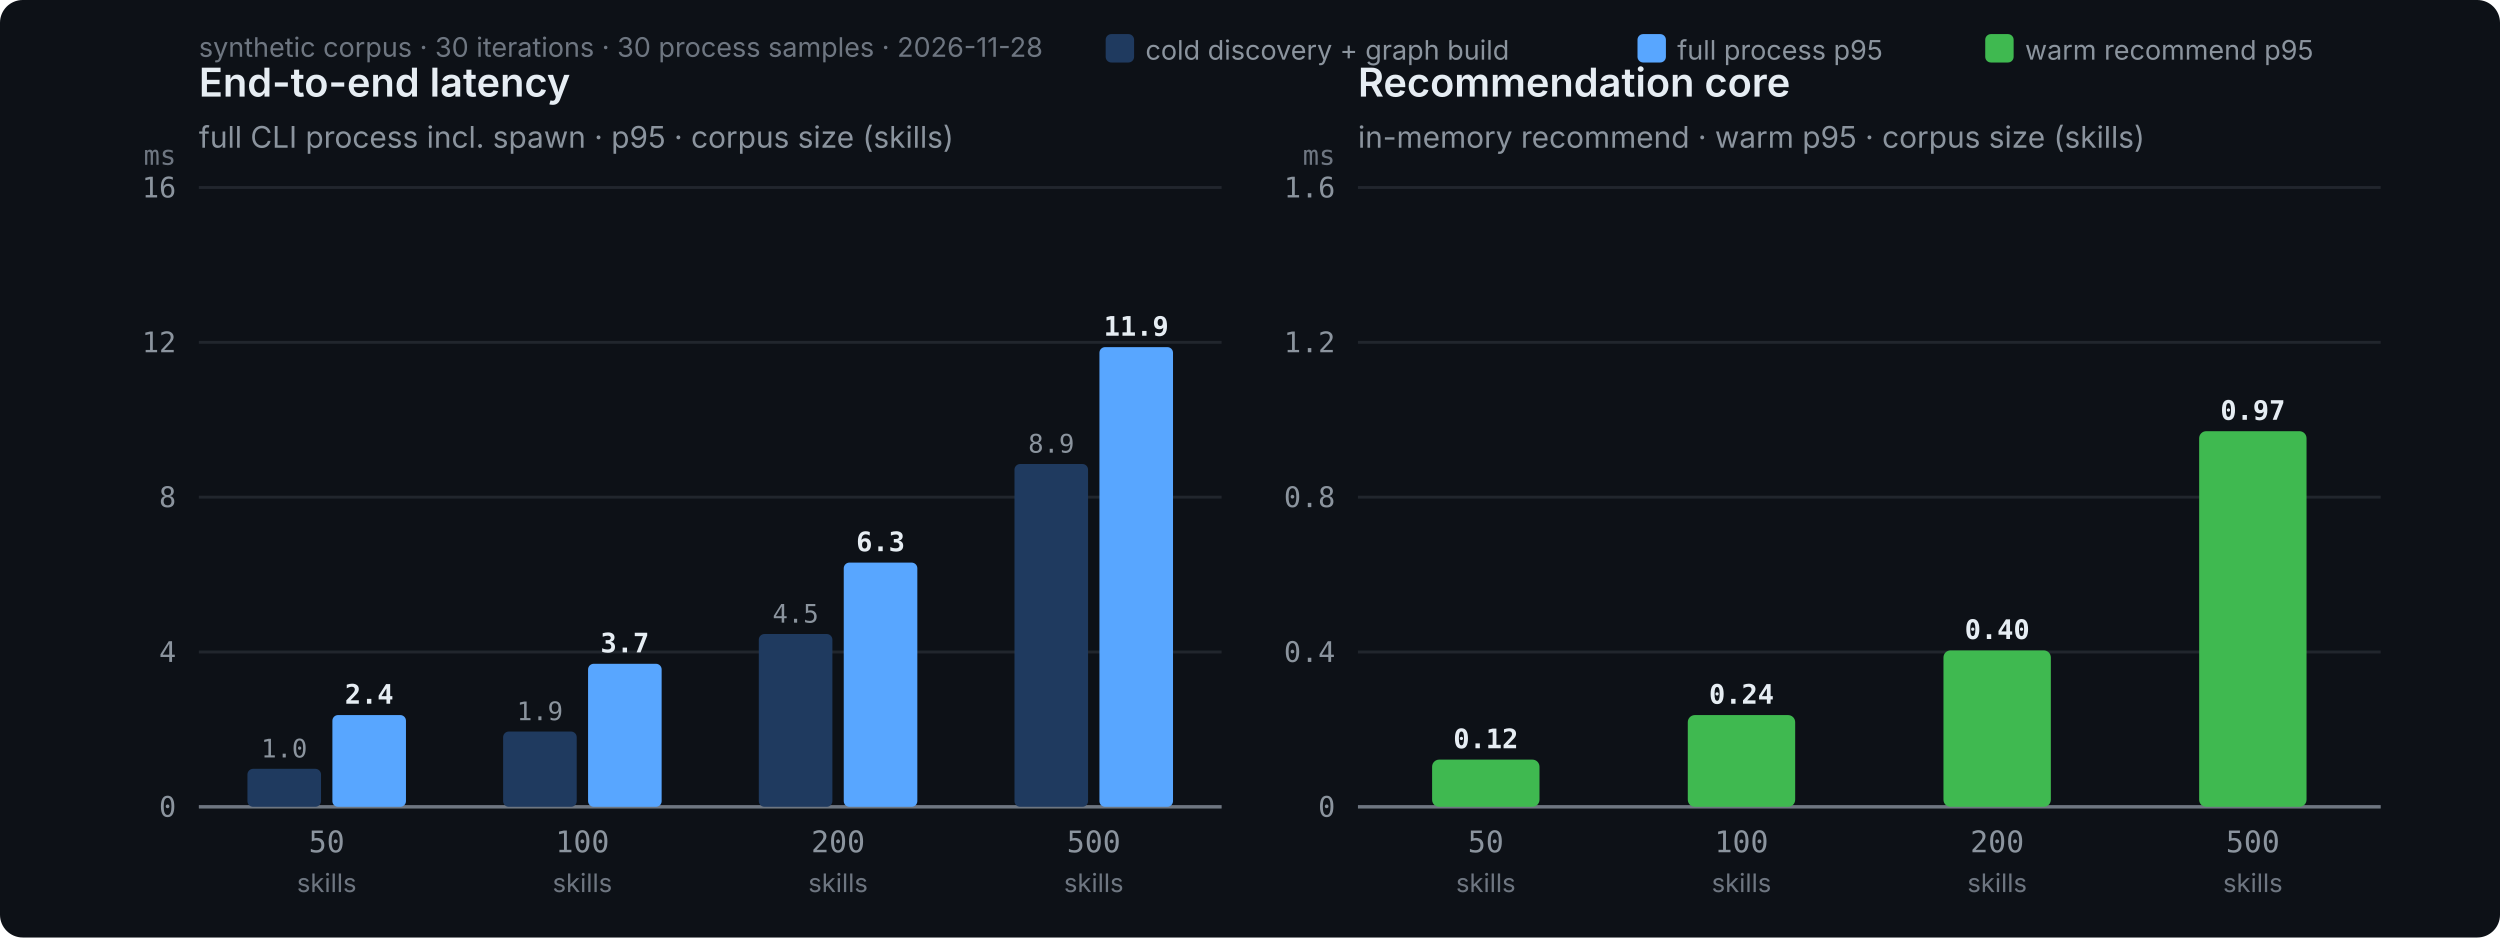
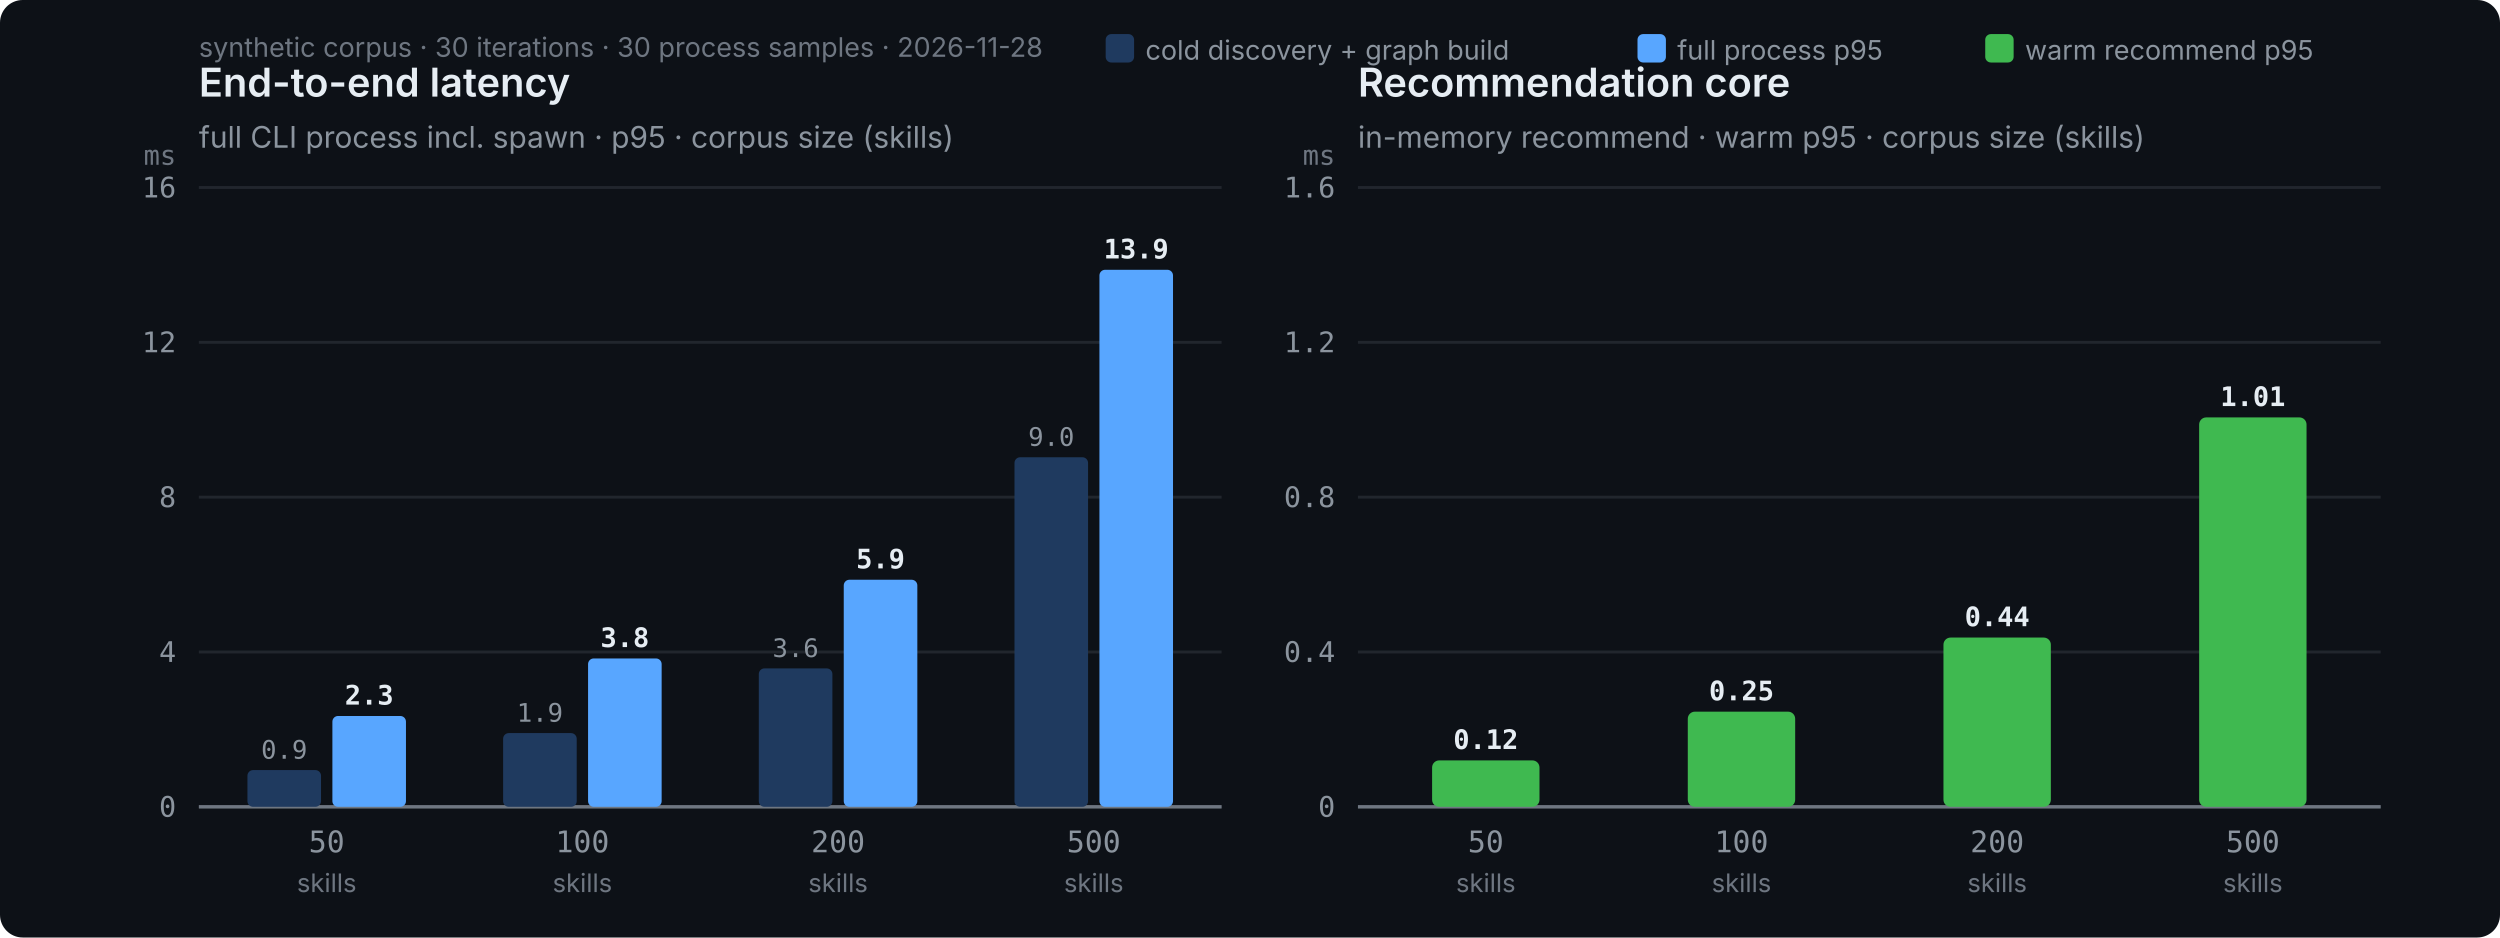
<svg xmlns="http://www.w3.org/2000/svg" width="880" height="330" viewBox="0 0 880 330" role="img" font-family="ui-sans-serif,system-ui,-apple-system,'Segoe UI',sans-serif">
  <rect width="880" height="330" fill="#0d1117" rx="8" />
  <g fill="#e6edf3">
    <text x="70" y="20" font-size="9.5" fill="#6e7681" text-anchor="start" font-family="ui-sans-serif,system-ui,-apple-system,'Segoe UI',sans-serif" opacity="1.0">synthetic corpus · 30 iterations · 30 process samples · 2026-11-28</text>
    <rect x="698.8" y="12" width="10" height="10" rx="2" fill="#3fb950" opacity="1.0" />
    <text x="712.8" y="21" font-size="9.5" fill="#8b949e" text-anchor="start" font-family="ui-sans-serif,system-ui,-apple-system,'Segoe UI',sans-serif" opacity="1.0">warm recommend p95</text>
    <rect x="576.4" y="12" width="10" height="10" rx="2" fill="#58a6ff" opacity="1.0" />
    <text x="590.4" y="21" font-size="9.5" fill="#8b949e" text-anchor="start" font-family="ui-sans-serif,system-ui,-apple-system,'Segoe UI',sans-serif" opacity="1.0">full process p95</text>
    <rect x="389.2" y="12" width="10" height="10" rx="2" fill="#1f3a5f" opacity="1.0" />
    <text x="403.2" y="21" font-size="9.5" fill="#8b949e" text-anchor="start" font-family="ui-sans-serif,system-ui,-apple-system,'Segoe UI',sans-serif" opacity="1.0">cold discovery + graph build</text>
    <text x="70" y="34" font-size="14" fill="#e6edf3" text-anchor="start" font-family="ui-sans-serif,system-ui,-apple-system,'Segoe UI',sans-serif" opacity="1.0" font-weight="600">End-to-end latency</text>
    <text x="70" y="52" font-size="10.5" fill="#8b949e" text-anchor="start" font-family="ui-sans-serif,system-ui,-apple-system,'Segoe UI',sans-serif" opacity="1.0">full CLI process incl. spawn · p95 · corpus size (skills)</text>
    <line x1="70" y1="284.0" x2="430" y2="284.0" stroke="#21262d" stroke-width="1" opacity="1.0" />
    <text x="62" y="287.5" font-size="10" fill="#8b949e" text-anchor="end" font-family="ui-monospace,'SF Mono',Menlo,Consolas,monospace" opacity="1.0">0</text>
    <line x1="70" y1="229.5" x2="430" y2="229.5" stroke="#21262d" stroke-width="1" opacity="1.0" />
    <text x="62" y="233.0" font-size="10" fill="#8b949e" text-anchor="end" font-family="ui-monospace,'SF Mono',Menlo,Consolas,monospace" opacity="1.0">4</text>
    <line x1="70" y1="175.0" x2="430" y2="175.0" stroke="#21262d" stroke-width="1" opacity="1.0" />
    <text x="62" y="178.5" font-size="10" fill="#8b949e" text-anchor="end" font-family="ui-monospace,'SF Mono',Menlo,Consolas,monospace" opacity="1.0">8</text>
    <line x1="70" y1="120.5" x2="430" y2="120.5" stroke="#21262d" stroke-width="1" opacity="1.0" />
    <text x="62" y="124.0" font-size="10" fill="#8b949e" text-anchor="end" font-family="ui-monospace,'SF Mono',Menlo,Consolas,monospace" opacity="1.0">12</text>
    <line x1="70" y1="66.0" x2="430" y2="66.0" stroke="#21262d" stroke-width="1" opacity="1.0" />
    <text x="62" y="69.5" font-size="10" fill="#8b949e" text-anchor="end" font-family="ui-monospace,'SF Mono',Menlo,Consolas,monospace" opacity="1.0">16</text>
    <text x="62" y="58" font-size="9.5" fill="#6e7681" text-anchor="end" font-family="ui-monospace,'SF Mono',Menlo,Consolas,monospace" opacity="1.0">ms</text>
    <line x1="70" y1="284" x2="430" y2="284" stroke="#6e7681" stroke-width="1.2" opacity="1.0" />
-     <rect x="87.1" y="270.624" width="25.9" height="13.376" rx="2" fill="#1f3a5f" opacity="1.0" />
-     <rect x="117.0" y="251.702" width="25.9" height="32.298" rx="2" fill="#58a6ff" opacity="1.0" />
-     <text x="100.05" y="266.624" font-size="9" fill="#8b949e" text-anchor="middle" font-family="ui-monospace,'SF Mono',Menlo,Consolas,monospace" opacity="1.0">1.0</text>
-     <text x="129.95" y="247.702" font-size="9.5" fill="#e6edf3" text-anchor="middle" font-family="ui-monospace,'SF Mono',Menlo,Consolas,monospace" opacity="1.0" font-weight="600">2.4</text>
+     <rect x="87.1" y="271.068" width="25.9" height="12.932" rx="2" fill="#1f3a5f" opacity="1.0" />
+     <rect x="117.0" y="252.024" width="25.9" height="31.976" rx="2" fill="#58a6ff" opacity="1.0" />
+     <text x="100.05" y="267.068" font-size="9" fill="#8b949e" text-anchor="middle" font-family="ui-monospace,'SF Mono',Menlo,Consolas,monospace" opacity="1.0">0.9</text>
+     <text x="129.95" y="248.024" font-size="9.5" fill="#e6edf3" text-anchor="middle" font-family="ui-monospace,'SF Mono',Menlo,Consolas,monospace" opacity="1.0" font-weight="600">2.3</text>
    <text x="115.0" y="300" font-size="10.5" fill="#8b949e" text-anchor="middle" font-family="ui-monospace,'SF Mono',Menlo,Consolas,monospace" opacity="1.0">50</text>
    <text x="115.0" y="314" font-size="9" fill="#6e7681" text-anchor="middle" font-family="ui-sans-serif,system-ui,-apple-system,'Segoe UI',sans-serif" opacity="1.0">skills</text>
-     <rect x="177.1" y="257.503" width="25.9" height="26.497" rx="2" fill="#1f3a5f" opacity="1.0" />
-     <rect x="207.0" y="233.652" width="25.9" height="50.348" rx="2" fill="#58a6ff" opacity="1.0" />
-     <text x="190.05" y="253.503" font-size="9" fill="#8b949e" text-anchor="middle" font-family="ui-monospace,'SF Mono',Menlo,Consolas,monospace" opacity="1.0">1.9</text>
-     <text x="219.95" y="229.652" font-size="9.5" fill="#e6edf3" text-anchor="middle" font-family="ui-monospace,'SF Mono',Menlo,Consolas,monospace" opacity="1.0" font-weight="600">3.7</text>
+     <rect x="177.1" y="258.051" width="25.9" height="25.949" rx="2" fill="#1f3a5f" opacity="1.0" />
+     <rect x="207.0" y="231.77" width="25.9" height="52.23" rx="2" fill="#58a6ff" opacity="1.0" />
+     <text x="190.05" y="254.051" font-size="9" fill="#8b949e" text-anchor="middle" font-family="ui-monospace,'SF Mono',Menlo,Consolas,monospace" opacity="1.0">1.9</text>
+     <text x="219.95" y="227.77" font-size="9.5" fill="#e6edf3" text-anchor="middle" font-family="ui-monospace,'SF Mono',Menlo,Consolas,monospace" opacity="1.0" font-weight="600">3.8</text>
    <text x="205.0" y="300" font-size="10.5" fill="#8b949e" text-anchor="middle" font-family="ui-monospace,'SF Mono',Menlo,Consolas,monospace" opacity="1.0">100</text>
    <text x="205.0" y="314" font-size="9" fill="#6e7681" text-anchor="middle" font-family="ui-sans-serif,system-ui,-apple-system,'Segoe UI',sans-serif" opacity="1.0">skills</text>
-     <rect x="267.1" y="223.172" width="25.9" height="60.828" rx="2" fill="#1f3a5f" opacity="1.0" />
-     <rect x="297.0" y="198.034" width="25.9" height="85.966" rx="2" fill="#58a6ff" opacity="1.0" />
-     <text x="280.05" y="219.172" font-size="9" fill="#8b949e" text-anchor="middle" font-family="ui-monospace,'SF Mono',Menlo,Consolas,monospace" opacity="1.0">4.5</text>
-     <text x="309.95" y="194.034" font-size="9.5" fill="#e6edf3" text-anchor="middle" font-family="ui-monospace,'SF Mono',Menlo,Consolas,monospace" opacity="1.0" font-weight="600">6.3</text>
+     <rect x="267.1" y="235.276" width="25.9" height="48.724" rx="2" fill="#1f3a5f" opacity="1.0" />
+     <rect x="297.0" y="204.071" width="25.9" height="79.929" rx="2" fill="#58a6ff" opacity="1.0" />
+     <text x="280.05" y="231.276" font-size="9" fill="#8b949e" text-anchor="middle" font-family="ui-monospace,'SF Mono',Menlo,Consolas,monospace" opacity="1.0">3.6</text>
+     <text x="309.95" y="200.071" font-size="9.5" fill="#e6edf3" text-anchor="middle" font-family="ui-monospace,'SF Mono',Menlo,Consolas,monospace" opacity="1.0" font-weight="600">5.9</text>
    <text x="295.0" y="300" font-size="10.5" fill="#8b949e" text-anchor="middle" font-family="ui-monospace,'SF Mono',Menlo,Consolas,monospace" opacity="1.0">200</text>
    <text x="295.0" y="314" font-size="9" fill="#6e7681" text-anchor="middle" font-family="ui-sans-serif,system-ui,-apple-system,'Segoe UI',sans-serif" opacity="1.0">skills</text>
-     <rect x="357.1" y="163.329" width="25.9" height="120.671" rx="2" fill="#1f3a5f" opacity="1.0" />
-     <rect x="387.0" y="122.187" width="25.9" height="161.813" rx="2" fill="#58a6ff" opacity="1.0" />
-     <text x="370.05" y="159.329" font-size="9" fill="#8b949e" text-anchor="middle" font-family="ui-monospace,'SF Mono',Menlo,Consolas,monospace" opacity="1.0">8.9</text>
-     <text x="399.95" y="118.187" font-size="9.5" fill="#e6edf3" text-anchor="middle" font-family="ui-monospace,'SF Mono',Menlo,Consolas,monospace" opacity="1.0" font-weight="600">11.9</text>
+     <rect x="357.1" y="160.954" width="25.9" height="123.046" rx="2" fill="#1f3a5f" opacity="1.0" />
+     <rect x="387.0" y="94.965" width="25.9" height="189.035" rx="2" fill="#58a6ff" opacity="1.0" />
+     <text x="370.05" y="156.954" font-size="9" fill="#8b949e" text-anchor="middle" font-family="ui-monospace,'SF Mono',Menlo,Consolas,monospace" opacity="1.0">9.0</text>
+     <text x="399.95" y="90.965" font-size="9.5" fill="#e6edf3" text-anchor="middle" font-family="ui-monospace,'SF Mono',Menlo,Consolas,monospace" opacity="1.0" font-weight="600">13.9</text>
    <text x="385.0" y="300" font-size="10.5" fill="#8b949e" text-anchor="middle" font-family="ui-monospace,'SF Mono',Menlo,Consolas,monospace" opacity="1.0">500</text>
    <text x="385.0" y="314" font-size="9" fill="#6e7681" text-anchor="middle" font-family="ui-sans-serif,system-ui,-apple-system,'Segoe UI',sans-serif" opacity="1.0">skills</text>
    <text x="478" y="34" font-size="14" fill="#e6edf3" text-anchor="start" font-family="ui-sans-serif,system-ui,-apple-system,'Segoe UI',sans-serif" opacity="1.0" font-weight="600">Recommendation core</text>
    <text x="478" y="52" font-size="10.5" fill="#8b949e" text-anchor="start" font-family="ui-sans-serif,system-ui,-apple-system,'Segoe UI',sans-serif" opacity="1.0">in-memory recommend · warm p95 · corpus size (skills)</text>
    <line x1="478" y1="284.0" x2="838" y2="284.0" stroke="#21262d" stroke-width="1" opacity="1.0" />
    <text x="470" y="287.5" font-size="10" fill="#8b949e" text-anchor="end" font-family="ui-monospace,'SF Mono',Menlo,Consolas,monospace" opacity="1.0">0</text>
    <line x1="478" y1="229.5" x2="838" y2="229.5" stroke="#21262d" stroke-width="1" opacity="1.0" />
    <text x="470" y="233.0" font-size="10" fill="#8b949e" text-anchor="end" font-family="ui-monospace,'SF Mono',Menlo,Consolas,monospace" opacity="1.0">0.4</text>
    <line x1="478" y1="175.0" x2="838" y2="175.0" stroke="#21262d" stroke-width="1" opacity="1.0" />
    <text x="470" y="178.5" font-size="10" fill="#8b949e" text-anchor="end" font-family="ui-monospace,'SF Mono',Menlo,Consolas,monospace" opacity="1.0">0.8</text>
    <line x1="478" y1="120.5" x2="838" y2="120.5" stroke="#21262d" stroke-width="1" opacity="1.0" />
    <text x="470" y="124" font-size="10" fill="#8b949e" text-anchor="end" font-family="ui-monospace,'SF Mono',Menlo,Consolas,monospace" opacity="1.0">1.2</text>
    <line x1="478" y1="66.0" x2="838" y2="66.0" stroke="#21262d" stroke-width="1" opacity="1.0" />
    <text x="470" y="69.5" font-size="10" fill="#8b949e" text-anchor="end" font-family="ui-monospace,'SF Mono',Menlo,Consolas,monospace" opacity="1.0">1.6</text>
    <text x="470" y="58" font-size="9.5" fill="#6e7681" text-anchor="end" font-family="ui-monospace,'SF Mono',Menlo,Consolas,monospace" opacity="1.0">ms</text>
    <line x1="478" y1="284" x2="838" y2="284" stroke="#6e7681" stroke-width="1.2" opacity="1.0" />
-     <rect x="504.1" y="267.384" width="37.8" height="16.616" rx="2.5" fill="#3fb950" opacity="1.0" />
-     <text x="523.0" y="263.384" font-size="9.5" fill="#e6edf3" text-anchor="middle" font-family="ui-monospace,'SF Mono',Menlo,Consolas,monospace" opacity="1.0" font-weight="600">0.12</text>
+     <rect x="504.1" y="267.659" width="37.8" height="16.341" rx="2.5" fill="#3fb950" opacity="1.0" />
+     <text x="523.0" y="263.659" font-size="9.5" fill="#e6edf3" text-anchor="middle" font-family="ui-monospace,'SF Mono',Menlo,Consolas,monospace" opacity="1.0" font-weight="600">0.12</text>
    <text x="523.0" y="300" font-size="10.5" fill="#8b949e" text-anchor="middle" font-family="ui-monospace,'SF Mono',Menlo,Consolas,monospace" opacity="1.0">50</text>
    <text x="523.0" y="314" font-size="9" fill="#6e7681" text-anchor="middle" font-family="ui-sans-serif,system-ui,-apple-system,'Segoe UI',sans-serif" opacity="1.0">skills</text>
-     <rect x="594.1" y="251.708" width="37.8" height="32.292" rx="2.5" fill="#3fb950" opacity="1.0" />
-     <text x="613.0" y="247.708" font-size="9.5" fill="#e6edf3" text-anchor="middle" font-family="ui-monospace,'SF Mono',Menlo,Consolas,monospace" opacity="1.0" font-weight="600">0.24</text>
+     <rect x="594.1" y="250.506" width="37.8" height="33.494" rx="2.5" fill="#3fb950" opacity="1.0" />
+     <text x="613.0" y="246.506" font-size="9.5" fill="#e6edf3" text-anchor="middle" font-family="ui-monospace,'SF Mono',Menlo,Consolas,monospace" opacity="1.0" font-weight="600">0.25</text>
    <text x="613.0" y="300" font-size="10.5" fill="#8b949e" text-anchor="middle" font-family="ui-monospace,'SF Mono',Menlo,Consolas,monospace" opacity="1.0">100</text>
    <text x="613.0" y="314" font-size="9" fill="#6e7681" text-anchor="middle" font-family="ui-sans-serif,system-ui,-apple-system,'Segoe UI',sans-serif" opacity="1.0">skills</text>
-     <rect x="684.1" y="228.933" width="37.8" height="55.067" rx="2.5" fill="#3fb950" opacity="1.0" />
-     <text x="703.0" y="224.933" font-size="9.5" fill="#e6edf3" text-anchor="middle" font-family="ui-monospace,'SF Mono',Menlo,Consolas,monospace" opacity="1.0" font-weight="600">0.40</text>
+     <rect x="684.1" y="224.424" width="37.8" height="59.576" rx="2.5" fill="#3fb950" opacity="1.0" />
+     <text x="703.0" y="220.424" font-size="9.5" fill="#e6edf3" text-anchor="middle" font-family="ui-monospace,'SF Mono',Menlo,Consolas,monospace" opacity="1.0" font-weight="600">0.44</text>
    <text x="703.0" y="300" font-size="10.5" fill="#8b949e" text-anchor="middle" font-family="ui-monospace,'SF Mono',Menlo,Consolas,monospace" opacity="1.0">200</text>
    <text x="703.0" y="314" font-size="9" fill="#6e7681" text-anchor="middle" font-family="ui-sans-serif,system-ui,-apple-system,'Segoe UI',sans-serif" opacity="1.0">skills</text>
-     <rect x="774.1" y="151.778" width="37.8" height="132.222" rx="2.5" fill="#3fb950" opacity="1.0" />
-     <text x="793.0" y="147.778" font-size="9.5" fill="#e6edf3" text-anchor="middle" font-family="ui-monospace,'SF Mono',Menlo,Consolas,monospace" opacity="1.0" font-weight="600">0.97</text>
+     <rect x="774.1" y="146.928" width="37.8" height="137.072" rx="2.5" fill="#3fb950" opacity="1.0" />
+     <text x="793.0" y="142.928" font-size="9.5" fill="#e6edf3" text-anchor="middle" font-family="ui-monospace,'SF Mono',Menlo,Consolas,monospace" opacity="1.0" font-weight="600">1.01</text>
    <text x="793.0" y="300" font-size="10.5" fill="#8b949e" text-anchor="middle" font-family="ui-monospace,'SF Mono',Menlo,Consolas,monospace" opacity="1.0">500</text>
    <text x="793.0" y="314" font-size="9" fill="#6e7681" text-anchor="middle" font-family="ui-sans-serif,system-ui,-apple-system,'Segoe UI',sans-serif" opacity="1.0">skills</text>
  </g>
</svg>
